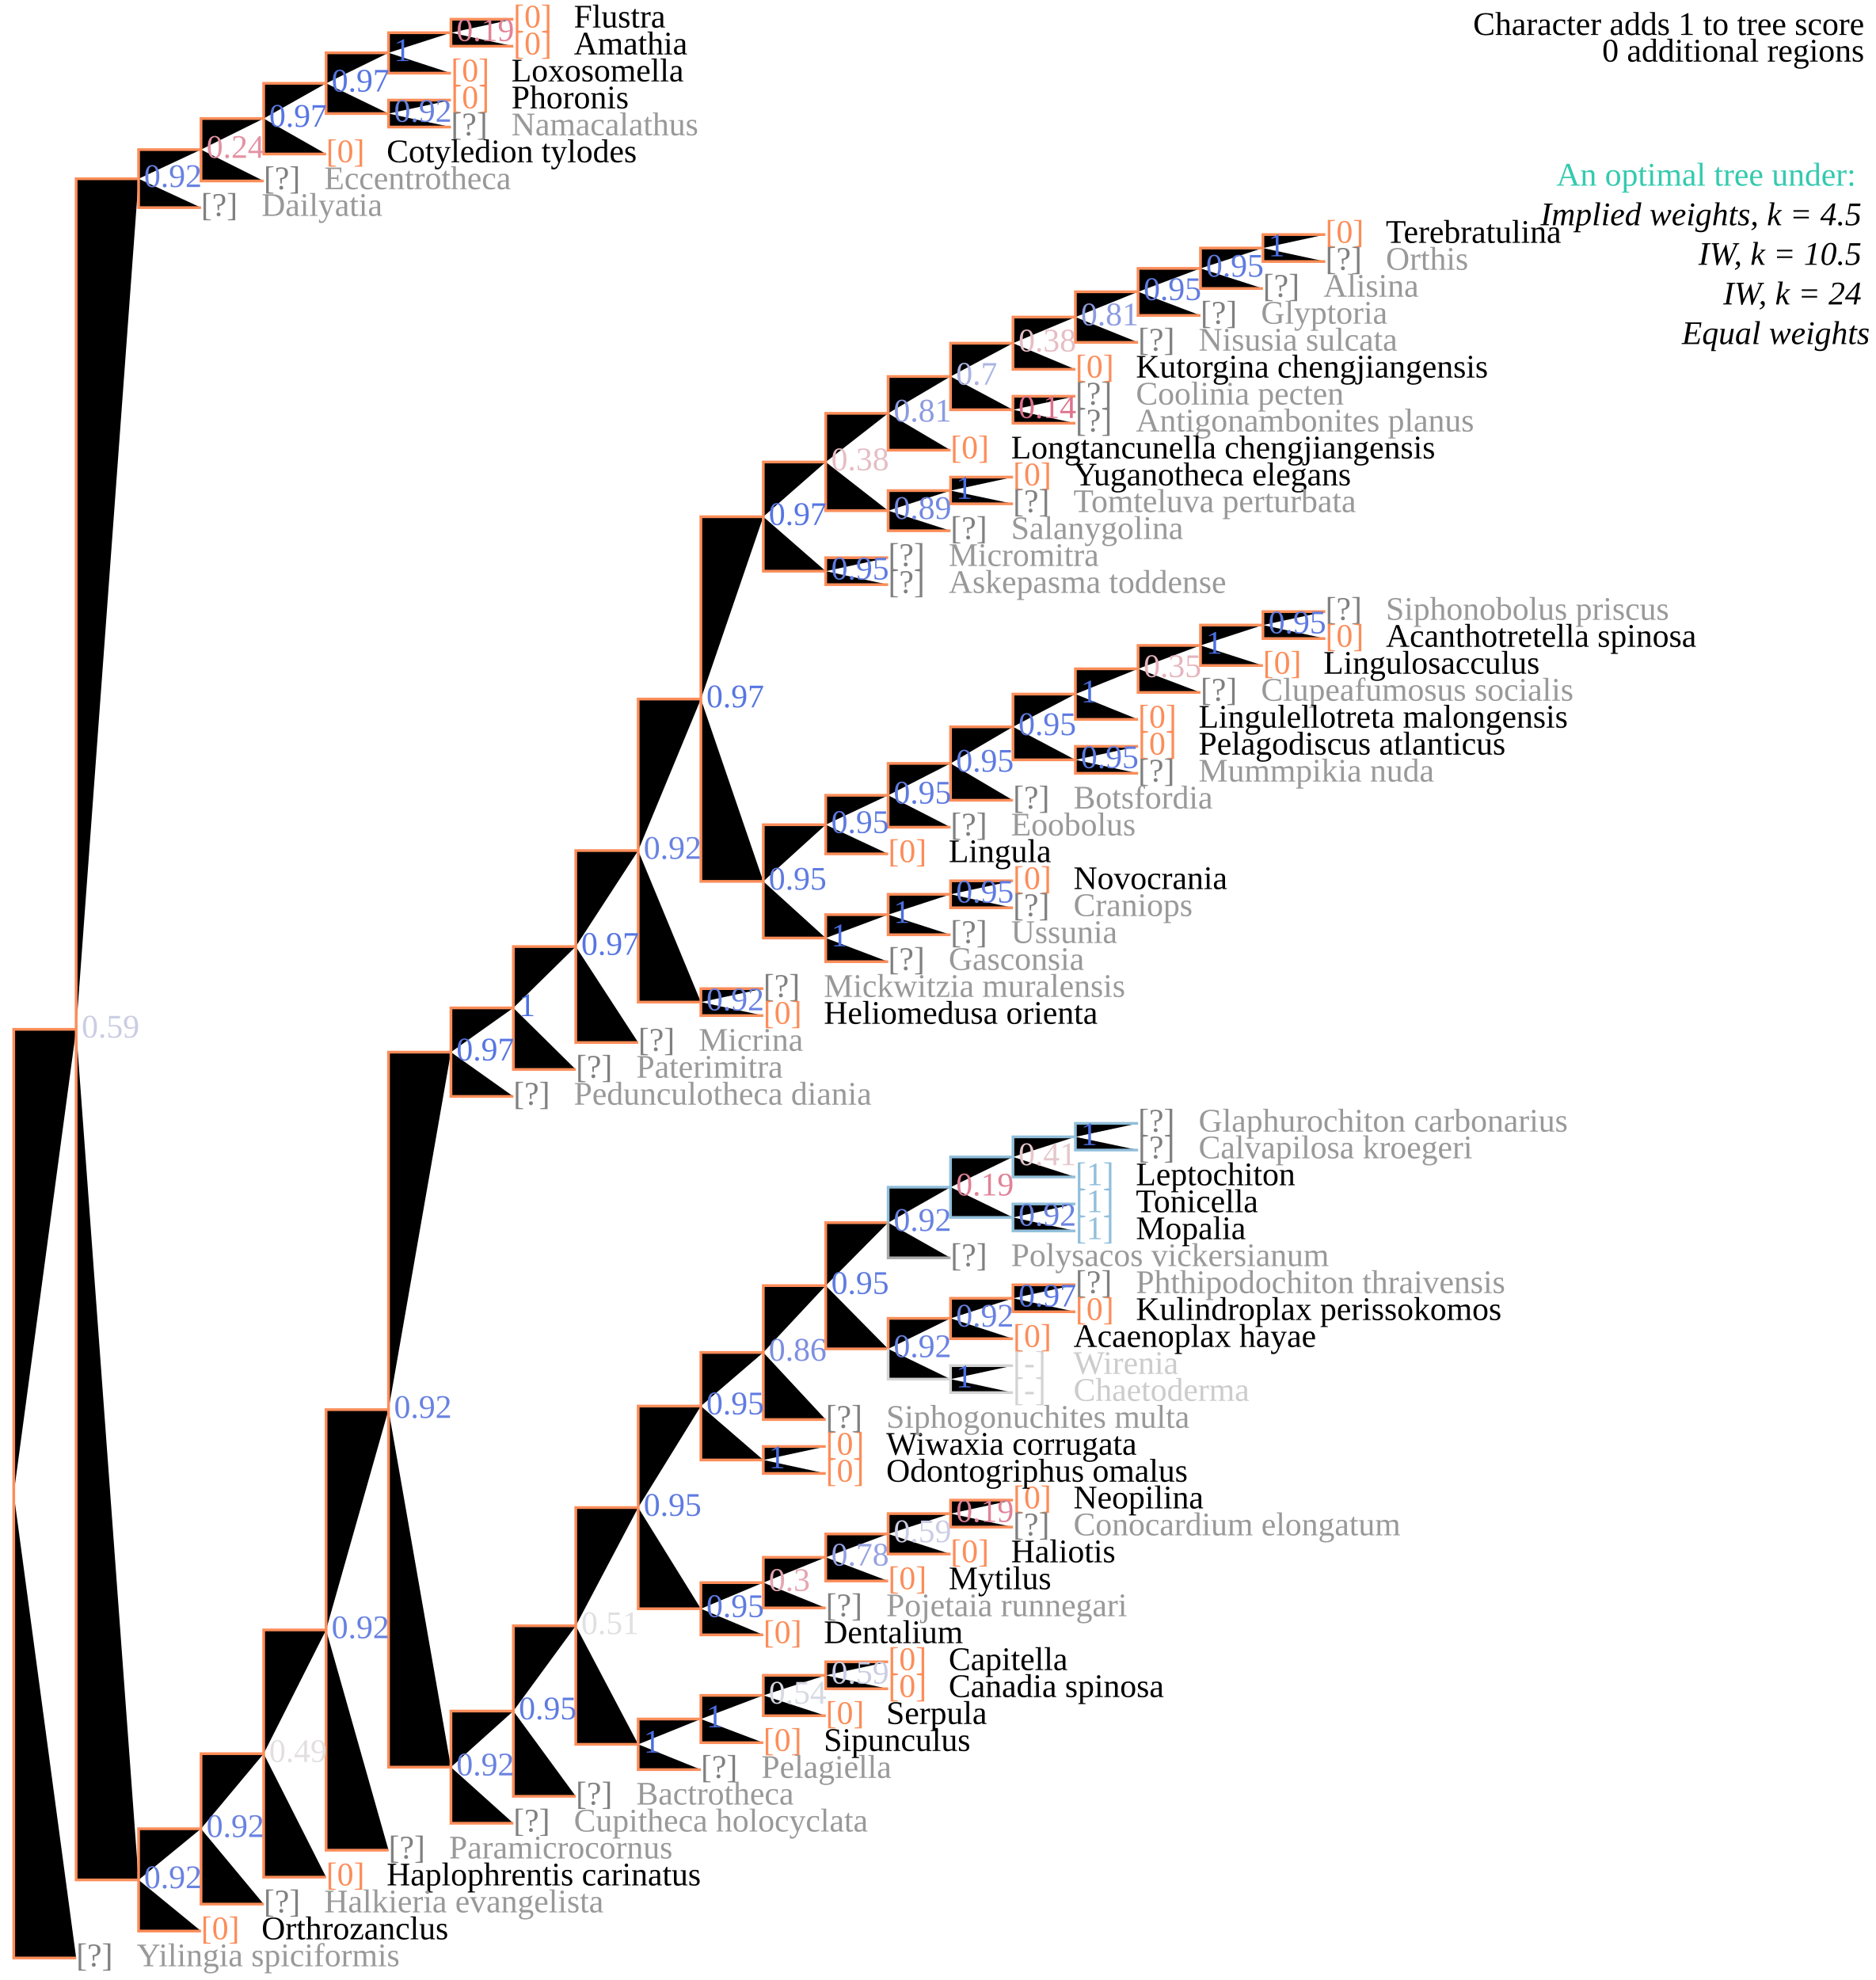
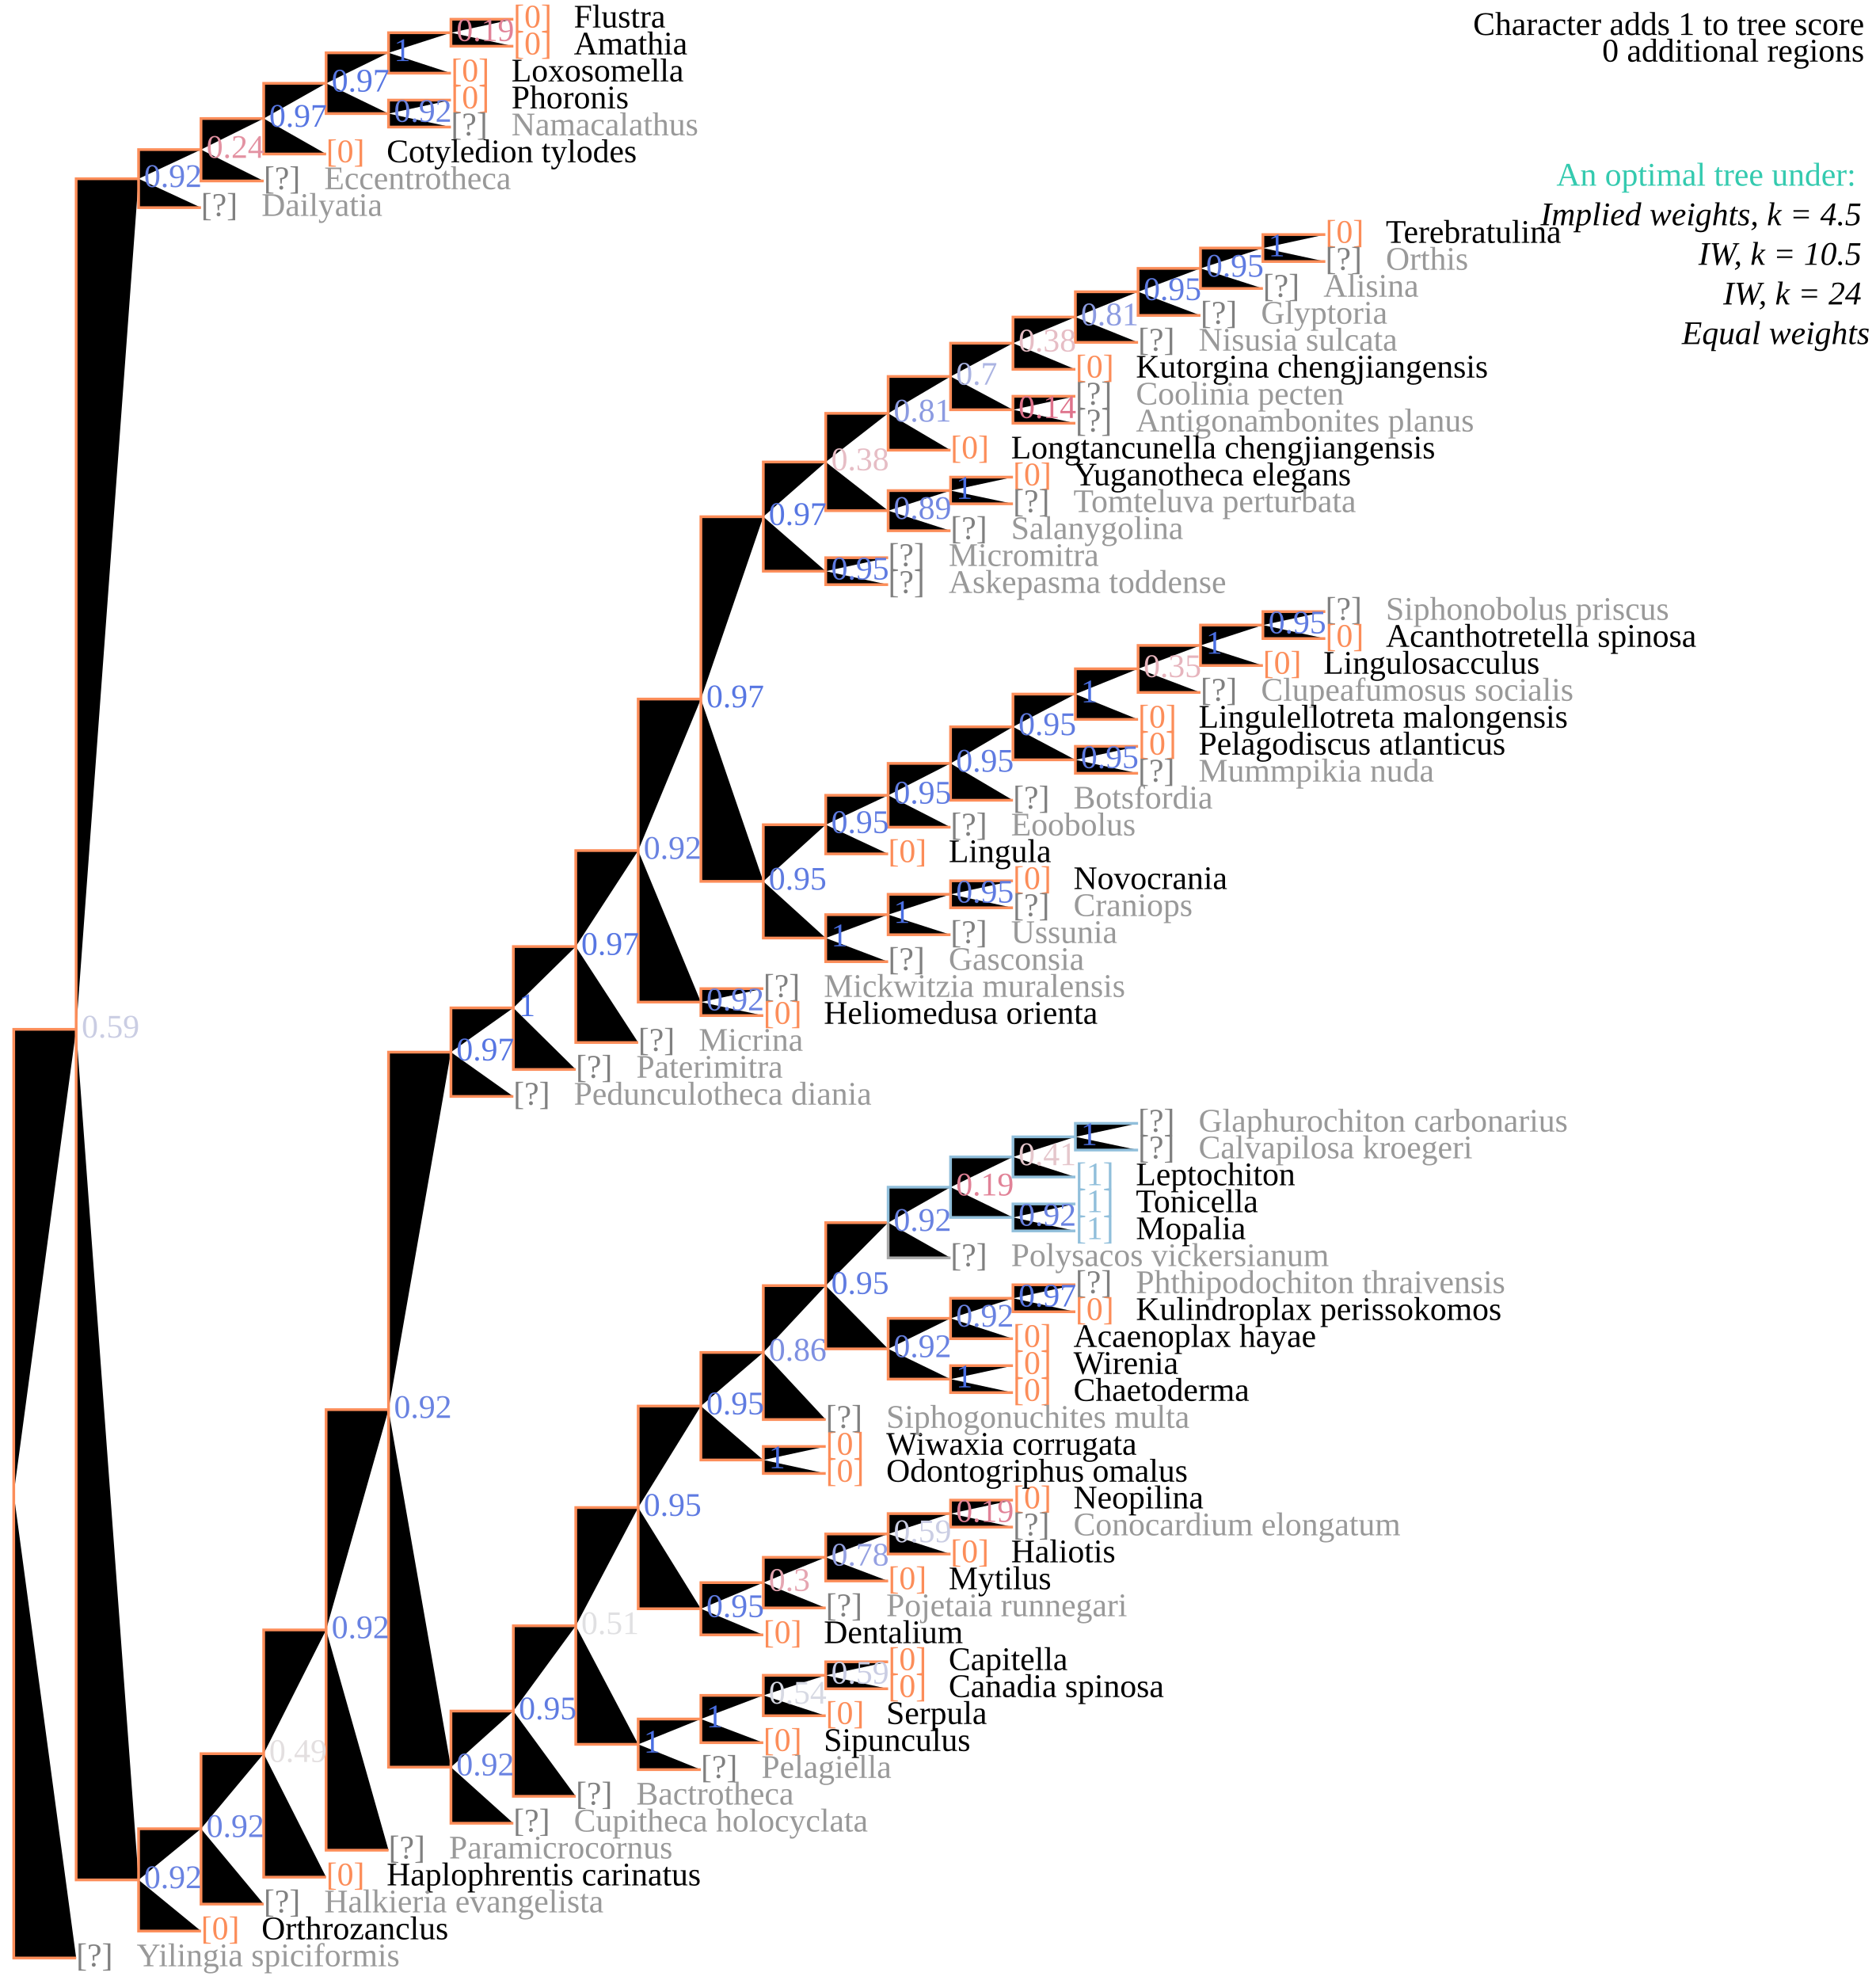
<svg xmlns="http://www.w3.org/2000/svg" version="1.1" viewBox="0 0 682 720" preserveAspectRatio="xMidYMid meet" class="tree" data-char="81">
  <text x="678" y="12.7" text-anchor="end" class="stepsLabel">Character adds <tspan class="score">1</tspan> to tree score</text>
  <text x="678" y="22.4" text-anchor="end" class="stepsLabel">
    <tspan class="score">0</tspan> additional regions</text>
  <text x="678" y="32.1" text-anchor="end" class="stepsLabel" />
  <text x="678" y="51.5" text-anchor="end" class="stepsLabel">
    <tspan dy="16" fill="#34caaf">An optimal tree under:</tspan>
    <tspan x="680" style="font-style:italic" class="notThisAn" dy="1.2em">Implied weights, k = 4.5</tspan>
    <tspan x="680" style="font-style:italic" class="notThisAn" dy="1.2em">IW, k = 10.5</tspan>
    <tspan x="680" style="font-style:italic" class="notThisAn" dy="1.2em">IW, k = 24</tspan>
    <tspan x="680" style="font-style:italic" class="thisAn" dy="1.2em">Equal weights</tspan>
  </text>
  <text x="323" y="607.3" fill="#fc8d59" class="flag">[0]</text>
  <text x="345" y="607.3" fill="#000" class="taxonLabel">Capitella</text>
  <text x="323" y="617.1" fill="#fc8d59" class="flag">[0]</text>
  <text x="345" y="617.1" fill="#000" class="taxonLabel">Canadia spinosa</text>
  <text x="300.3" y="626.9" fill="#fc8d59" class="flag">[0]</text>
  <text x="322.3" y="626.9" fill="#000" class="taxonLabel">Serpula</text>
  <text x="277.6" y="636.7" fill="#fc8d59" class="flag">[0]</text>
  <text x="299.6" y="636.7" fill="#000" class="taxonLabel">Sipunculus</text>
  <text x="254.9" y="646.5" fill="grey" class="flag">[?]</text>
  <text x="276.9" y="646.5" fill="#999" class="taxonLabel">Pelagiella</text>
  <text x="368.4" y="548.5" fill="#fc8d59" class="flag">[0]</text>
  <text x="390.4" y="548.5" fill="#000" class="taxonLabel">Neopilina</text>
  <text x="368.4" y="558.3" fill="grey" class="flag">[?]</text>
  <text x="390.4" y="558.3" fill="#999" class="taxonLabel">Conocardium elongatum</text>
  <text x="345.7" y="568.1" fill="#fc8d59" class="flag">[0]</text>
  <text x="367.7" y="568.1" fill="#000" class="taxonLabel">Haliotis</text>
  <text x="323" y="577.9" fill="#fc8d59" class="flag">[0]</text>
  <text x="345" y="577.9" fill="#000" class="taxonLabel">Mytilus</text>
  <text x="300.3" y="587.7" fill="grey" class="flag">[?]</text>
  <text x="322.3" y="587.7" fill="#999" class="taxonLabel">Pojetaia runnegari</text>
  <text x="277.6" y="597.5" fill="#fc8d59" class="flag">[0]</text>
  <text x="299.6" y="597.5" fill="#000" class="taxonLabel">Dentalium</text>
  <text x="300.3" y="529" fill="#fc8d59" class="flag">[0]</text>
  <text x="322.3" y="529" fill="#000" class="taxonLabel">Wiwaxia corrugata</text>
  <text x="300.3" y="538.8" fill="#fc8d59" class="flag">[0]</text>
  <text x="322.3" y="538.8" fill="#000" class="taxonLabel">Odontogriphus omalus</text>
-   <text x="368.4" y="499.6" fill="lightgrey" class="flag">[-]</text>
-   <text x="390.4" y="499.6" fill="#ccc" class="taxonLabel">Wirenia</text>
-   <text x="368.4" y="509.4" fill="lightgrey" class="flag">[-]</text>
-   <text x="390.4" y="509.4" fill="#ccc" class="taxonLabel">Chaetoderma</text>
+   <text x="368.4" y="499.6" fill="#fc8d59" class="flag">[0]</text>
+   <text x="390.4" y="499.6" fill="#000" class="taxonLabel">Wirenia</text>
+   <text x="368.4" y="509.4" fill="#fc8d59" class="flag">[0]</text>
+   <text x="390.4" y="509.4" fill="#000" class="taxonLabel">Chaetoderma</text>
  <text x="391.1" y="470.2" fill="grey" class="flag">[?]</text>
  <text x="413.1" y="470.2" fill="#999" class="taxonLabel">Phthipodochiton thraivensis</text>
  <text x="391.1" y="480" fill="#fc8d59" class="flag">[0]</text>
  <text x="413.1" y="480" fill="#000" class="taxonLabel">Kulindroplax perissokomos</text>
  <text x="368.4" y="489.8" fill="#fc8d59" class="flag">[0]</text>
  <text x="390.4" y="489.8" fill="#000" class="taxonLabel">Acaenoplax hayae</text>
  <text x="391.1" y="440.8" fill="#91bfdb" class="flag">[1]</text>
  <text x="413.1" y="440.8" fill="#000" class="taxonLabel">Tonicella</text>
  <text x="391.1" y="450.6" fill="#91bfdb" class="flag">[1]</text>
  <text x="413.1" y="450.6" fill="#000" class="taxonLabel">Mopalia</text>
  <text x="413.9" y="411.5" fill="grey" class="flag">[?]</text>
  <text x="435.9" y="411.5" fill="#999" class="taxonLabel">Glaphurochiton carbonarius</text>
  <text x="413.9" y="421.2" fill="grey" class="flag">[?]</text>
  <text x="435.9" y="421.2" fill="#999" class="taxonLabel">Calvapilosa kroegeri</text>
  <text x="391.1" y="431" fill="#91bfdb" class="flag">[1]</text>
  <text x="413.1" y="431" fill="#000" class="taxonLabel">Leptochiton</text>
  <text x="345.7" y="460.4" fill="grey" class="flag">[?]</text>
  <text x="367.7" y="460.4" fill="#999" class="taxonLabel">Polysacos vickersianum</text>
  <text x="300.3" y="519.2" fill="grey" class="flag">[?]</text>
  <text x="322.3" y="519.2" fill="#999" class="taxonLabel">Siphogonuchites multa</text>
  <text x="209.4" y="656.2" fill="grey" class="flag">[?]</text>
  <text x="231.4" y="656.2" fill="#999" class="taxonLabel">Bactrotheca</text>
  <text x="186.7" y="666" fill="grey" class="flag">[?]</text>
  <text x="208.7" y="666" fill="#999" class="taxonLabel">Cupitheca holocyclata</text>
  <text x="277.6" y="362.5" fill="grey" class="flag">[?]</text>
  <text x="299.6" y="362.5" fill="#999" class="taxonLabel">Mickwitzia muralensis</text>
  <text x="277.6" y="372.3" fill="#fc8d59" class="flag">[0]</text>
  <text x="299.6" y="372.3" fill="#000" class="taxonLabel">Heliomedusa orienta</text>
  <text x="368.4" y="323.3" fill="#fc8d59" class="flag">[0]</text>
  <text x="390.4" y="323.3" fill="#000" class="taxonLabel">Novocrania</text>
  <text x="368.4" y="333.1" fill="grey" class="flag">[?]</text>
  <text x="390.4" y="333.1" fill="#999" class="taxonLabel">Craniops</text>
  <text x="345.7" y="342.9" fill="grey" class="flag">[?]</text>
  <text x="367.7" y="342.9" fill="#999" class="taxonLabel">Ussunia</text>
  <text x="323" y="352.7" fill="grey" class="flag">[?]</text>
  <text x="345" y="352.7" fill="#999" class="taxonLabel">Gasconsia</text>
  <text x="413.9" y="274.4" fill="#fc8d59" class="flag">[0]</text>
  <text x="435.9" y="274.4" fill="#000" class="taxonLabel">Pelagodiscus atlanticus</text>
  <text x="413.9" y="284.2" fill="grey" class="flag">[?]</text>
  <text x="435.9" y="284.2" fill="#999" class="taxonLabel">Mummpikia nuda</text>
  <text x="482" y="225.4" fill="grey" class="flag">[?]</text>
  <text x="504" y="225.4" fill="#999" class="taxonLabel">Siphonobolus priscus</text>
  <text x="482" y="235.2" fill="#fc8d59" class="flag">[0]</text>
  <text x="504" y="235.2" fill="#000" class="taxonLabel">Acanthotretella spinosa</text>
  <text x="459.3" y="245" fill="#fc8d59" class="flag">[0]</text>
  <text x="481.3" y="245" fill="#000" class="taxonLabel">Lingulosacculus</text>
  <text x="436.6" y="254.8" fill="grey" class="flag">[?]</text>
  <text x="458.6" y="254.8" fill="#999" class="taxonLabel">Clupeafumosus socialis</text>
  <text x="413.9" y="264.6" fill="#fc8d59" class="flag">[0]</text>
  <text x="435.9" y="264.6" fill="#000" class="taxonLabel">Lingulellotreta malongensis</text>
  <text x="368.4" y="294" fill="grey" class="flag">[?]</text>
  <text x="390.4" y="294" fill="#999" class="taxonLabel">Botsfordia</text>
  <text x="345.7" y="303.8" fill="grey" class="flag">[?]</text>
  <text x="367.7" y="303.8" fill="#999" class="taxonLabel">Eoobolus</text>
  <text x="323" y="313.5" fill="#fc8d59" class="flag">[0]</text>
  <text x="345" y="313.5" fill="#000" class="taxonLabel">Lingula</text>
  <text x="323" y="205.8" fill="grey" class="flag">[?]</text>
  <text x="345" y="205.8" fill="#999" class="taxonLabel">Micromitra</text>
  <text x="323" y="215.6" fill="grey" class="flag">[?]</text>
  <text x="345" y="215.6" fill="#999" class="taxonLabel">Askepasma toddense</text>
  <text x="368.4" y="176.5" fill="#fc8d59" class="flag">[0]</text>
  <text x="390.4" y="176.5" fill="#000" class="taxonLabel">Yuganotheca elegans</text>
  <text x="368.4" y="186.2" fill="grey" class="flag">[?]</text>
  <text x="390.4" y="186.2" fill="#999" class="taxonLabel">Tomteluva perturbata</text>
  <text x="345.7" y="196" fill="grey" class="flag">[?]</text>
  <text x="367.7" y="196" fill="#999" class="taxonLabel">Salanygolina</text>
  <text x="391.1" y="147.1" fill="grey" class="flag">[?]</text>
  <text x="413.1" y="147.1" fill="#999" class="taxonLabel">Coolinia pecten</text>
  <text x="391.1" y="156.9" fill="grey" class="flag">[?]</text>
  <text x="413.1" y="156.9" fill="#999" class="taxonLabel">Antigonambonites planus</text>
  <text x="482" y="88.3" fill="#fc8d59" class="flag">[0]</text>
  <text x="504" y="88.3" fill="#000" class="taxonLabel">Terebratulina</text>
  <text x="482" y="98.1" fill="grey" class="flag">[?]</text>
  <text x="504" y="98.1" fill="#999" class="taxonLabel">Orthis</text>
  <text x="459.3" y="107.9" fill="grey" class="flag">[?]</text>
  <text x="481.3" y="107.9" fill="#999" class="taxonLabel">Alisina</text>
  <text x="436.6" y="117.7" fill="grey" class="flag">[?]</text>
  <text x="458.6" y="117.7" fill="#999" class="taxonLabel">Glyptoria</text>
  <text x="413.9" y="127.5" fill="grey" class="flag">[?]</text>
  <text x="435.9" y="127.5" fill="#999" class="taxonLabel">Nisusia sulcata</text>
  <text x="391.1" y="137.3" fill="#fc8d59" class="flag">[0]</text>
  <text x="413.1" y="137.3" fill="#000" class="taxonLabel">Kutorgina chengjiangensis</text>
  <text x="345.7" y="166.7" fill="#fc8d59" class="flag">[0]</text>
  <text x="367.7" y="166.7" fill="#000" class="taxonLabel">Longtancunella chengjiangensis</text>
  <text x="232.1" y="382.1" fill="grey" class="flag">[?]</text>
  <text x="254.1" y="382.1" fill="#999" class="taxonLabel">Micrina</text>
  <text x="209.4" y="391.9" fill="grey" class="flag">[?]</text>
  <text x="231.4" y="391.9" fill="#999" class="taxonLabel">Paterimitra</text>
  <text x="186.7" y="401.7" fill="grey" class="flag">[?]</text>
  <text x="208.7" y="401.7" fill="#999" class="taxonLabel">Pedunculotheca diania</text>
  <text x="141.3" y="675.8" fill="grey" class="flag">[?]</text>
  <text x="163.3" y="675.8" fill="#999" class="taxonLabel">Paramicrocornus</text>
  <text x="118.6" y="685.6" fill="#fc8d59" class="flag">[0]</text>
  <text x="140.6" y="685.6" fill="#000" class="taxonLabel">Haplophrentis carinatus</text>
  <text x="95.9" y="695.4" fill="grey" class="flag">[?]</text>
  <text x="117.9" y="695.4" fill="#999" class="taxonLabel">Halkieria evangelista</text>
  <text x="73.1" y="705.2" fill="#fc8d59" class="flag">[0]</text>
  <text x="95.1" y="705.2" fill="#000" class="taxonLabel">Orthrozanclus</text>
  <text x="164" y="39.4" fill="#fc8d59" class="flag">[0]</text>
  <text x="186" y="39.4" fill="#000" class="taxonLabel">Phoronis</text>
  <text x="164" y="49.2" fill="grey" class="flag">[?]</text>
  <text x="186" y="49.2" fill="#999" class="taxonLabel">Namacalathus</text>
  <text x="186.7" y="10" fill="#fc8d59" class="flag">[0]</text>
  <text x="208.7" y="10" fill="#000" class="taxonLabel">Flustra</text>
  <text x="186.7" y="19.8" fill="#fc8d59" class="flag">[0]</text>
  <text x="208.7" y="19.8" fill="#000" class="taxonLabel">Amathia</text>
  <text x="164" y="29.6" fill="#fc8d59" class="flag">[0]</text>
  <text x="186" y="29.6" fill="#000" class="taxonLabel">Loxosomella</text>
  <text x="118.6" y="59" fill="#fc8d59" class="flag">[0]</text>
  <text x="140.6" y="59" fill="#000" class="taxonLabel">Cotyledion tylodes</text>
  <text x="95.9" y="68.8" fill="grey" class="flag">[?]</text>
  <text x="117.9" y="68.8" fill="#999" class="taxonLabel">Eccentrotheca</text>
  <text x="73.1" y="78.5" fill="grey" class="flag">[?]</text>
  <text x="95.1" y="78.5" fill="#999" class="taxonLabel">Dailyatia</text>
  <text x="27.7" y="715" fill="grey" class="flag">[?]</text>
  <text x="49.7" y="715" fill="#999" class="taxonLabel">Yilingia spiciformis</text>
-   <path d="M5,543.2V374.3H27.7M27.7,374.3V65H50.4M50.4,65V54.4H73.1M73.1,54.4V43.1H95.9M95.9,43.1V30.3H118.6M118.6,30.3V19.2H141.3M141.3,19.2V11.9H164M164,11.9V7H186.7M164,11.9V16.8H186.7M141.3,19.2V26.6H164M118.6,30.3V41.3H141.3M141.3,41.3V36.4H164M141.3,41.3V46.2H164M95.9,43.1V56H118.6M73.1,54.4V65.8H95.9M50.4,65V75.5H73.1M27.7,374.3V683.6H50.4M50.4,683.6V665H73.1M73.1,665V637.7H95.9M95.9,637.7V592.7H118.6M118.6,592.7V512.6H141.3M141.3,512.6V382.6H164M164,382.6V366.5H186.7M186.7,366.5V344.2H209.4M209.4,344.2V309.3H232.1M232.1,309.3V254.2H254.9M254.9,254.2V187.9H277.6M277.6,187.9V168H300.3M300.3,168V150.3H323M323,150.3V136.9H345.7M345.7,136.9V124.8H368.4M368.4,124.8V115.3H391.1M391.1,115.3V106.1H413.9M413.9,106.1V97.6H436.6M436.6,97.6V90.2H459.3M459.3,90.2V85.3H482M459.3,90.2V95.1H482M436.6,97.6V104.9H459.3M413.9,106.1V114.7H436.6M391.1,115.3V124.5H413.9M368.4,124.8V134.3H391.1M345.7,136.9V149H368.4M368.4,149V144.1H391.1M368.4,149V153.9H391.1M323,150.3V163.7H345.7M300.3,168V185.7H323M323,185.7V178.4H345.7M345.7,178.4V173.5H368.4M345.7,178.4V183.2H368.4M323,185.7V193H345.7M277.6,187.9V207.7H300.3M300.3,207.7V202.8H323M300.3,207.7V212.6H323M254.9,254.2V320.5H277.6M277.6,320.5V299.9H300.3M300.3,299.9V289.2H323M323,289.2V277.6H345.7M345.7,277.6V264.3H368.4M368.4,264.3V252.4H391.1M391.1,252.4V243.2H413.9M413.9,243.2V234.7H436.6M436.6,234.7V227.3H459.3M459.3,227.3V222.4H482M459.3,227.3V232.2H482M436.6,234.7V242H459.3M413.9,243.2V251.8H436.6M391.1,252.4V261.6H413.9M368.4,264.3V276.3H391.1M391.1,276.3V271.4H413.9M391.1,276.3V281.2H413.9M345.7,277.6V291H368.4M323,289.2V300.8H345.7M300.3,299.9V310.5H323M277.6,320.5V341.1H300.3M300.3,341.1V332.6H323M323,332.6V325.2H345.7M345.7,325.2V320.3H368.4M345.7,325.2V330.1H368.4M323,332.6V339.9H345.7M300.3,341.1V349.7H323M232.1,309.3V364.4H254.9M254.9,364.4V359.5H277.6M254.9,364.4V369.3H277.6M209.4,344.2V379.1H232.1M186.7,366.5V388.9H209.4M164,382.6V398.7H186.7M141.3,512.6V642.6H164M164,642.6V622.2H186.7M186.7,622.2V591.2H209.4M209.4,591.2V548.2H232.1M232.1,548.2V511.3H254.9M254.9,511.3V491.8H277.6M277.6,491.8V467.5H300.3M300.3,467.5V444.6H323M300.3,467.5V490.5H323M323,490.5V479.4H345.7M345.7,479.4V472.1H368.4M368.4,472.1V467.2H391.1M368.4,472.1V477H391.1M345.7,479.4V486.8H368.4M277.6,491.8V516.2H300.3M254.9,511.3V530.9H277.6M277.6,530.9V526H300.3M277.6,530.9V535.8H300.3M232.1,548.2V585H254.9M254.9,585V575.5H277.6M277.6,575.5V566.3H300.3M300.3,566.3V557.8H323M323,557.8V550.4H345.7M345.7,550.4V545.5H368.4M345.7,550.4V555.3H368.4M323,557.8V565.1H345.7M300.3,566.3V574.9H323M277.6,575.5V584.7H300.3M254.9,585V594.5H277.6M209.4,591.2V634.3H232.1M232.1,634.3V625.1H254.9M254.9,625.1V616.5H277.6M277.6,616.5V609.2H300.3M300.3,609.2V604.3H323M300.3,609.2V614.1H323M277.6,616.5V623.9H300.3M254.9,625.1V633.7H277.6M232.1,634.3V643.5H254.9M186.7,622.2V653.2H209.4M164,642.6V663H186.7M118.6,592.7V672.8H141.3M95.9,637.7V682.6H118.6M73.1,665V692.4H95.9M50.4,683.6V702.2H73.1M5,543.2V712H27.7" stroke="#fc8d59" />
+   <path d="M5,543.2V374.3H27.7M27.7,374.3V65H50.4M50.4,65V54.4H73.1M73.1,54.4V43.1H95.9M95.9,43.1V30.3H118.6M118.6,30.3V19.2H141.3M141.3,19.2V11.9H164M164,11.9V7H186.7M164,11.9V16.8H186.7M141.3,19.2V26.6H164M118.6,30.3V41.3H141.3M141.3,41.3V36.4H164M141.3,41.3V46.2H164M95.9,43.1V56H118.6M73.1,54.4V65.8H95.9M50.4,65V75.5H73.1M27.7,374.3V683.6H50.4M50.4,683.6V665H73.1M73.1,665V637.7H95.9M95.9,637.7V592.7H118.6M118.6,592.7V512.6H141.3M141.3,512.6V382.6H164M164,382.6V366.5H186.7M186.7,366.5V344.2H209.4M209.4,344.2V309.3H232.1M232.1,309.3V254.2H254.9M254.9,254.2V187.9H277.6M277.6,187.9V168H300.3M300.3,168V150.3H323M323,150.3V136.9H345.7M345.7,136.9V124.8H368.4M368.4,124.8V115.3H391.1M391.1,115.3V106.1H413.9M413.9,106.1V97.6H436.6M436.6,97.6V90.2H459.3M459.3,90.2V85.3H482M459.3,90.2V95.1H482M436.6,97.6V104.9H459.3M413.9,106.1V114.7H436.6M391.1,115.3V124.5H413.9M368.4,124.8V134.3H391.1M345.7,136.9V149H368.4M368.4,149V144.1H391.1M368.4,149V153.9H391.1M323,150.3V163.7H345.7M300.3,168V185.7H323M323,185.7V178.4H345.7M345.7,178.4V173.5H368.4M345.7,178.4V183.2H368.4M323,185.7V193H345.7M277.6,187.9V207.7H300.3M300.3,207.7V202.8H323M300.3,207.7V212.6H323M254.9,254.2V320.5H277.6M277.6,320.5V299.9H300.3M300.3,299.9V289.2H323M323,289.2V277.6H345.7M345.7,277.6V264.3H368.4M368.4,264.3V252.4H391.1M391.1,252.4V243.2H413.9M413.9,243.2V234.7H436.6M436.6,234.7V227.3H459.3M459.3,227.3V222.4H482M459.3,227.3V232.2H482M436.6,234.7V242H459.3M413.9,243.2V251.8H436.6M391.1,252.4V261.6H413.9M368.4,264.3V276.3H391.1M391.1,276.3V271.4H413.9M391.1,276.3V281.2H413.9M345.7,277.6V291H368.4M323,289.2V300.8H345.7M300.3,299.9V310.5H323M277.6,320.5V341.1H300.3M300.3,341.1V332.6H323M323,332.6V325.2H345.7M345.7,325.2V320.3H368.4M345.7,325.2V330.1H368.4M323,332.6V339.9H345.7M300.3,341.1V349.7H323M232.1,309.3V364.4H254.9M254.9,364.4V359.5H277.6M254.9,364.4V369.3H277.6M209.4,344.2V379.1H232.1M186.7,366.5V388.9H209.4M164,382.6V398.7H186.7M141.3,512.6V642.6H164M164,642.6V622.2H186.7M186.7,622.2V591.2H209.4M209.4,591.2V548.2H232.1M232.1,548.2V511.3H254.9M254.9,511.3V491.8H277.6M277.6,491.8V467.5H300.3M300.3,467.5V444.6H323M300.3,467.5V490.5H323M323,490.5V479.4H345.7M345.7,479.4V472.1H368.4M368.4,472.1V467.2H391.1M368.4,472.1V477H391.1M345.7,479.4V486.8H368.4M323,490.5V501.5H345.7M345.7,501.5V496.6H368.4M345.7,501.5V506.4H368.4M277.6,491.8V516.2H300.3M254.9,511.3V530.9H277.6M277.6,530.9V526H300.3M277.6,530.9V535.8H300.3M232.1,548.2V585H254.9M254.9,585V575.5H277.6M277.6,575.5V566.3H300.3M300.3,566.3V557.8H323M323,557.8V550.4H345.7M345.7,550.4V545.5H368.4M345.7,550.4V555.3H368.4M323,557.8V565.1H345.7M300.3,566.3V574.9H323M277.6,575.5V584.7H300.3M254.9,585V594.5H277.6M209.4,591.2V634.3H232.1M232.1,634.3V625.1H254.9M254.9,625.1V616.5H277.6M277.6,616.5V609.2H300.3M300.3,609.2V604.3H323M300.3,609.2V614.1H323M277.6,616.5V623.9H300.3M254.9,625.1V633.7H277.6M232.1,634.3V643.5H254.9M186.7,622.2V653.2H209.4M164,642.6V663H186.7M118.6,592.7V672.8H141.3M95.9,637.7V682.6H118.6M73.1,665V692.4H95.9M50.4,683.6V702.2H73.1M5,543.2V712H27.7" stroke="#fc8d59" />
  <path d="M323,444.6V431.7H345.7M345.7,431.7V420.7H368.4M368.4,420.7V413.4H391.1M391.1,413.4V408.5H413.9M391.1,413.4V418.2H413.9M368.4,420.7V428H391.1M345.7,431.7V442.7H368.4M368.4,442.7V437.8H391.1M368.4,442.7V447.6H391.1" stroke="#91bfdb" />
  <path d="M323,444.6V457.4H345.7" stroke="darkgrey" />
-   <path d="M323,490.5V501.5H345.7M345.7,501.5V496.6H368.4M345.7,501.5V506.4H368.4" stroke="lightgrey" class="inapplicable" />
  <text x="29.7" y="377.3" class="node" fill="#CACDE3">0.59</text>
  <text x="52.4" y="68" class="node" fill="#6982E1">0.92</text>
  <text x="75.1" y="57.4" class="node" fill="#E392A2">0.24</text>
  <text x="97.9" y="46.1" class="node" fill="#5776E2">0.97</text>
  <text x="120.6" y="33.3" class="node" fill="#5776E2">0.97</text>
  <text x="143.3" y="22.2" class="node" fill="#4A6FE3">1</text>
  <text x="166" y="14.9" class="node" fill="#E18297">0.19</text>
  <text x="143.3" y="44.3" class="node" fill="#6982E1">0.92</text>
  <text x="52.4" y="686.6" class="node" fill="#6982E1">0.92</text>
  <text x="75.1" y="668" class="node" fill="#6982E1">0.92</text>
  <text x="97.9" y="640.7" class="node" fill="#E3DFE0">0.49</text>
  <text x="120.6" y="595.7" class="node" fill="#6982E1">0.92</text>
  <text x="143.3" y="515.6" class="node" fill="#6982E1">0.92</text>
  <text x="166" y="385.6" class="node" fill="#5776E2">0.97</text>
  <text x="188.7" y="369.5" class="node" fill="#4A6FE3">1</text>
  <text x="211.4" y="347.2" class="node" fill="#5776E2">0.97</text>
  <text x="234.1" y="312.3" class="node" fill="#6982E1">0.92</text>
  <text x="256.9" y="257.2" class="node" fill="#5776E2">0.97</text>
  <text x="279.6" y="190.9" class="node" fill="#5776E2">0.97</text>
  <text x="302.3" y="171" class="node" fill="#E6BDC5">0.38</text>
  <text x="325" y="153.3" class="node" fill="#8C9BE1">0.81</text>
  <text x="347.7" y="139.9" class="node" fill="#ABB4E2">0.7</text>
  <text x="370.4" y="127.8" class="node" fill="#E6BDC5">0.38</text>
  <text x="393.1" y="118.3" class="node" fill="#8C9BE1">0.81</text>
  <text x="415.9" y="109.1" class="node" fill="#5F7BE1">0.95</text>
  <text x="438.6" y="100.6" class="node" fill="#5F7BE1">0.95</text>
  <text x="461.3" y="93.2" class="node" fill="#4A6FE3">1</text>
  <text x="370.4" y="152" class="node" fill="#DE728B">0.14</text>
  <text x="325" y="188.7" class="node" fill="#7388E1">0.89</text>
  <text x="347.7" y="181.4" class="node" fill="#4A6FE3">1</text>
  <text x="302.3" y="210.7" class="node" fill="#5F7BE1">0.95</text>
  <text x="279.6" y="323.5" class="node" fill="#5F7BE1">0.95</text>
  <text x="302.3" y="302.9" class="node" fill="#5F7BE1">0.95</text>
  <text x="325" y="292.2" class="node" fill="#5F7BE1">0.95</text>
  <text x="347.7" y="280.6" class="node" fill="#5F7BE1">0.95</text>
  <text x="370.4" y="267.3" class="node" fill="#5F7BE1">0.95</text>
  <text x="393.1" y="255.4" class="node" fill="#4A6FE3">1</text>
  <text x="415.9" y="246.2" class="node" fill="#E6B4BD">0.35</text>
  <text x="438.6" y="237.7" class="node" fill="#4A6FE3">1</text>
  <text x="461.3" y="230.3" class="node" fill="#5F7BE1">0.95</text>
  <text x="393.1" y="279.3" class="node" fill="#5F7BE1">0.95</text>
  <text x="302.3" y="344.1" class="node" fill="#4A6FE3">1</text>
  <text x="325" y="335.6" class="node" fill="#4A6FE3">1</text>
  <text x="347.7" y="328.2" class="node" fill="#5F7BE1">0.95</text>
  <text x="256.9" y="367.4" class="node" fill="#6982E1">0.92</text>
  <text x="166" y="645.6" class="node" fill="#6982E1">0.92</text>
  <text x="188.7" y="625.2" class="node" fill="#5F7BE1">0.95</text>
  <text x="211.4" y="594.2" class="node" fill="#E0E0E2">0.51</text>
  <text x="234.1" y="551.2" class="node" fill="#5F7BE1">0.95</text>
  <text x="256.9" y="514.3" class="node" fill="#5F7BE1">0.95</text>
  <text x="279.6" y="494.8" class="node" fill="#7D8FE1">0.86</text>
  <text x="302.3" y="470.5" class="node" fill="#5F7BE1">0.95</text>
  <text x="325" y="447.6" class="node" fill="#6982E1">0.92</text>
  <text x="347.7" y="434.7" class="node" fill="#E18297">0.19</text>
  <text x="370.4" y="423.7" class="node" fill="#E5C7CC">0.41</text>
  <text x="393.1" y="416.4" class="node" fill="#4A6FE3">1</text>
  <text x="370.4" y="445.7" class="node" fill="#6982E1">0.92</text>
  <text x="325" y="493.5" class="node" fill="#6982E1">0.92</text>
  <text x="347.7" y="482.4" class="node" fill="#6982E1">0.92</text>
  <text x="370.4" y="475.1" class="node" fill="#5776E2">0.97</text>
  <text x="347.7" y="504.5" class="node" fill="#4A6FE3">1</text>
  <text x="279.6" y="533.9" class="node" fill="#4A6FE3">1</text>
  <text x="256.9" y="588" class="node" fill="#5F7BE1">0.95</text>
  <text x="279.6" y="578.5" class="node" fill="#E5A5B1">0.3</text>
  <text x="302.3" y="569.3" class="node" fill="#95A1E2">0.78</text>
  <text x="325" y="560.8" class="node" fill="#CACDE3">0.59</text>
  <text x="347.7" y="553.4" class="node" fill="#E18297">0.19</text>
  <text x="234.1" y="637.3" class="node" fill="#4A6FE3">1</text>
  <text x="256.9" y="628.1" class="node" fill="#4A6FE3">1</text>
  <text x="279.6" y="619.5" class="node" fill="#D7D9E3">0.54</text>
  <text x="302.3" y="612.2" class="node" fill="#CACDE3">0.59</text>
</svg>
